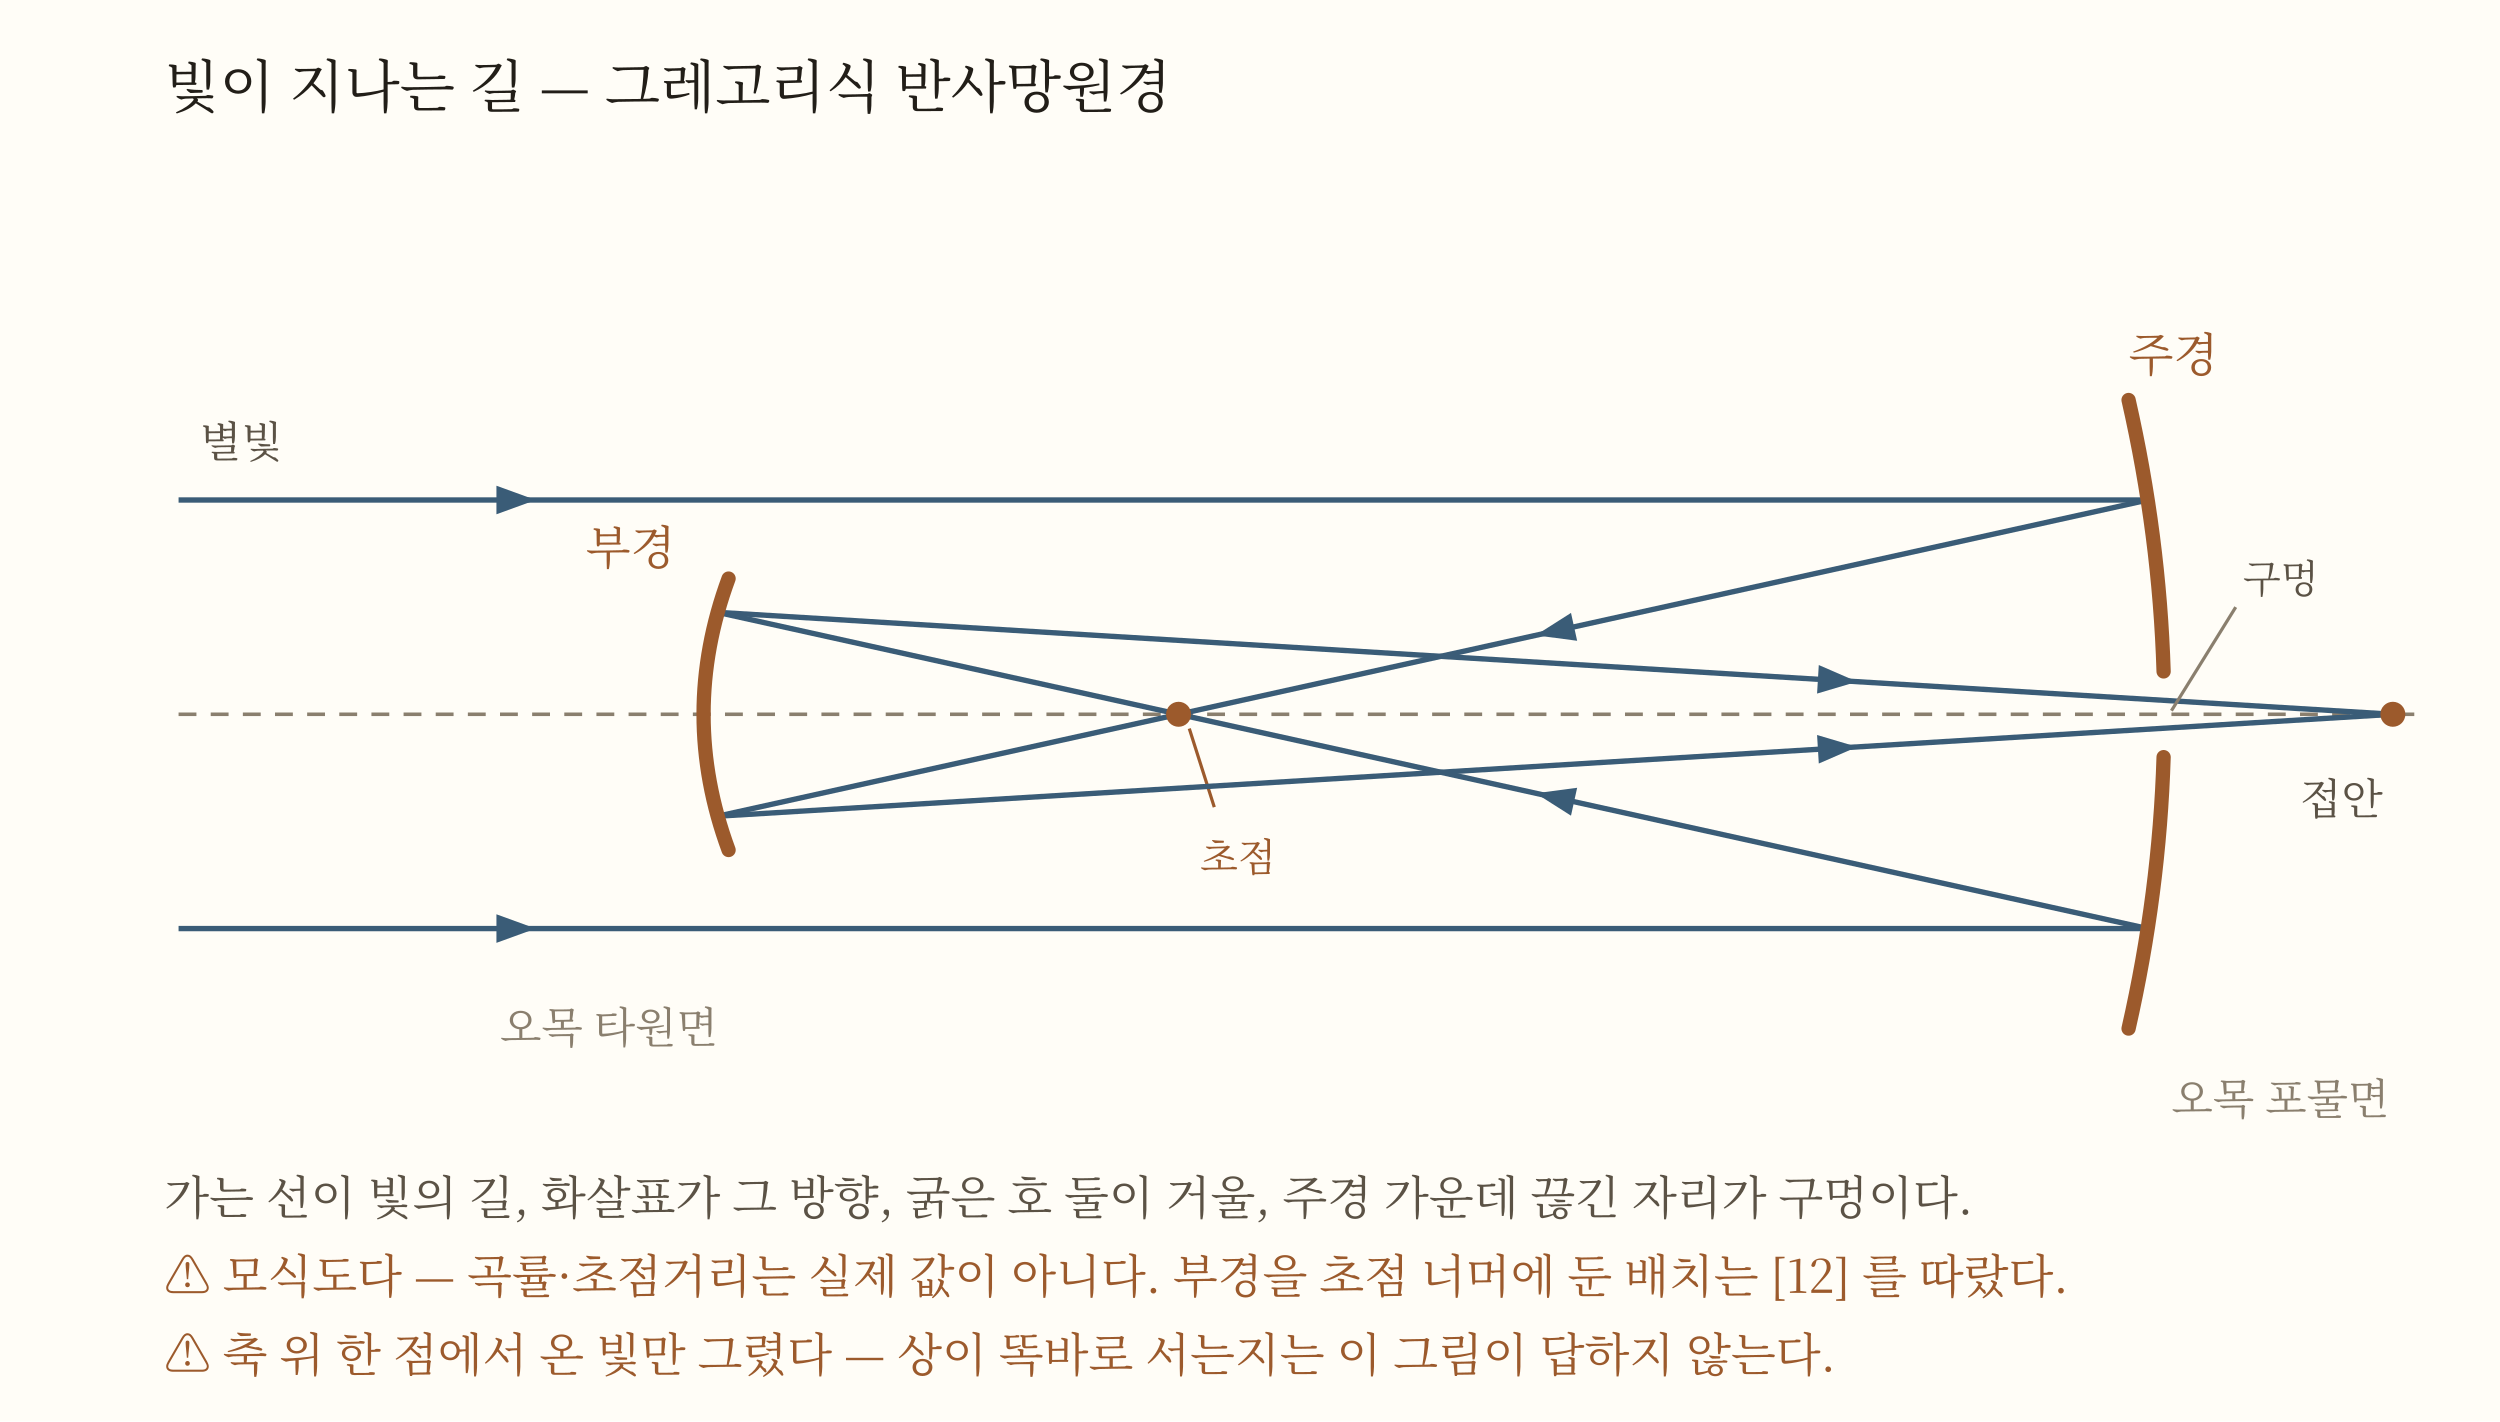
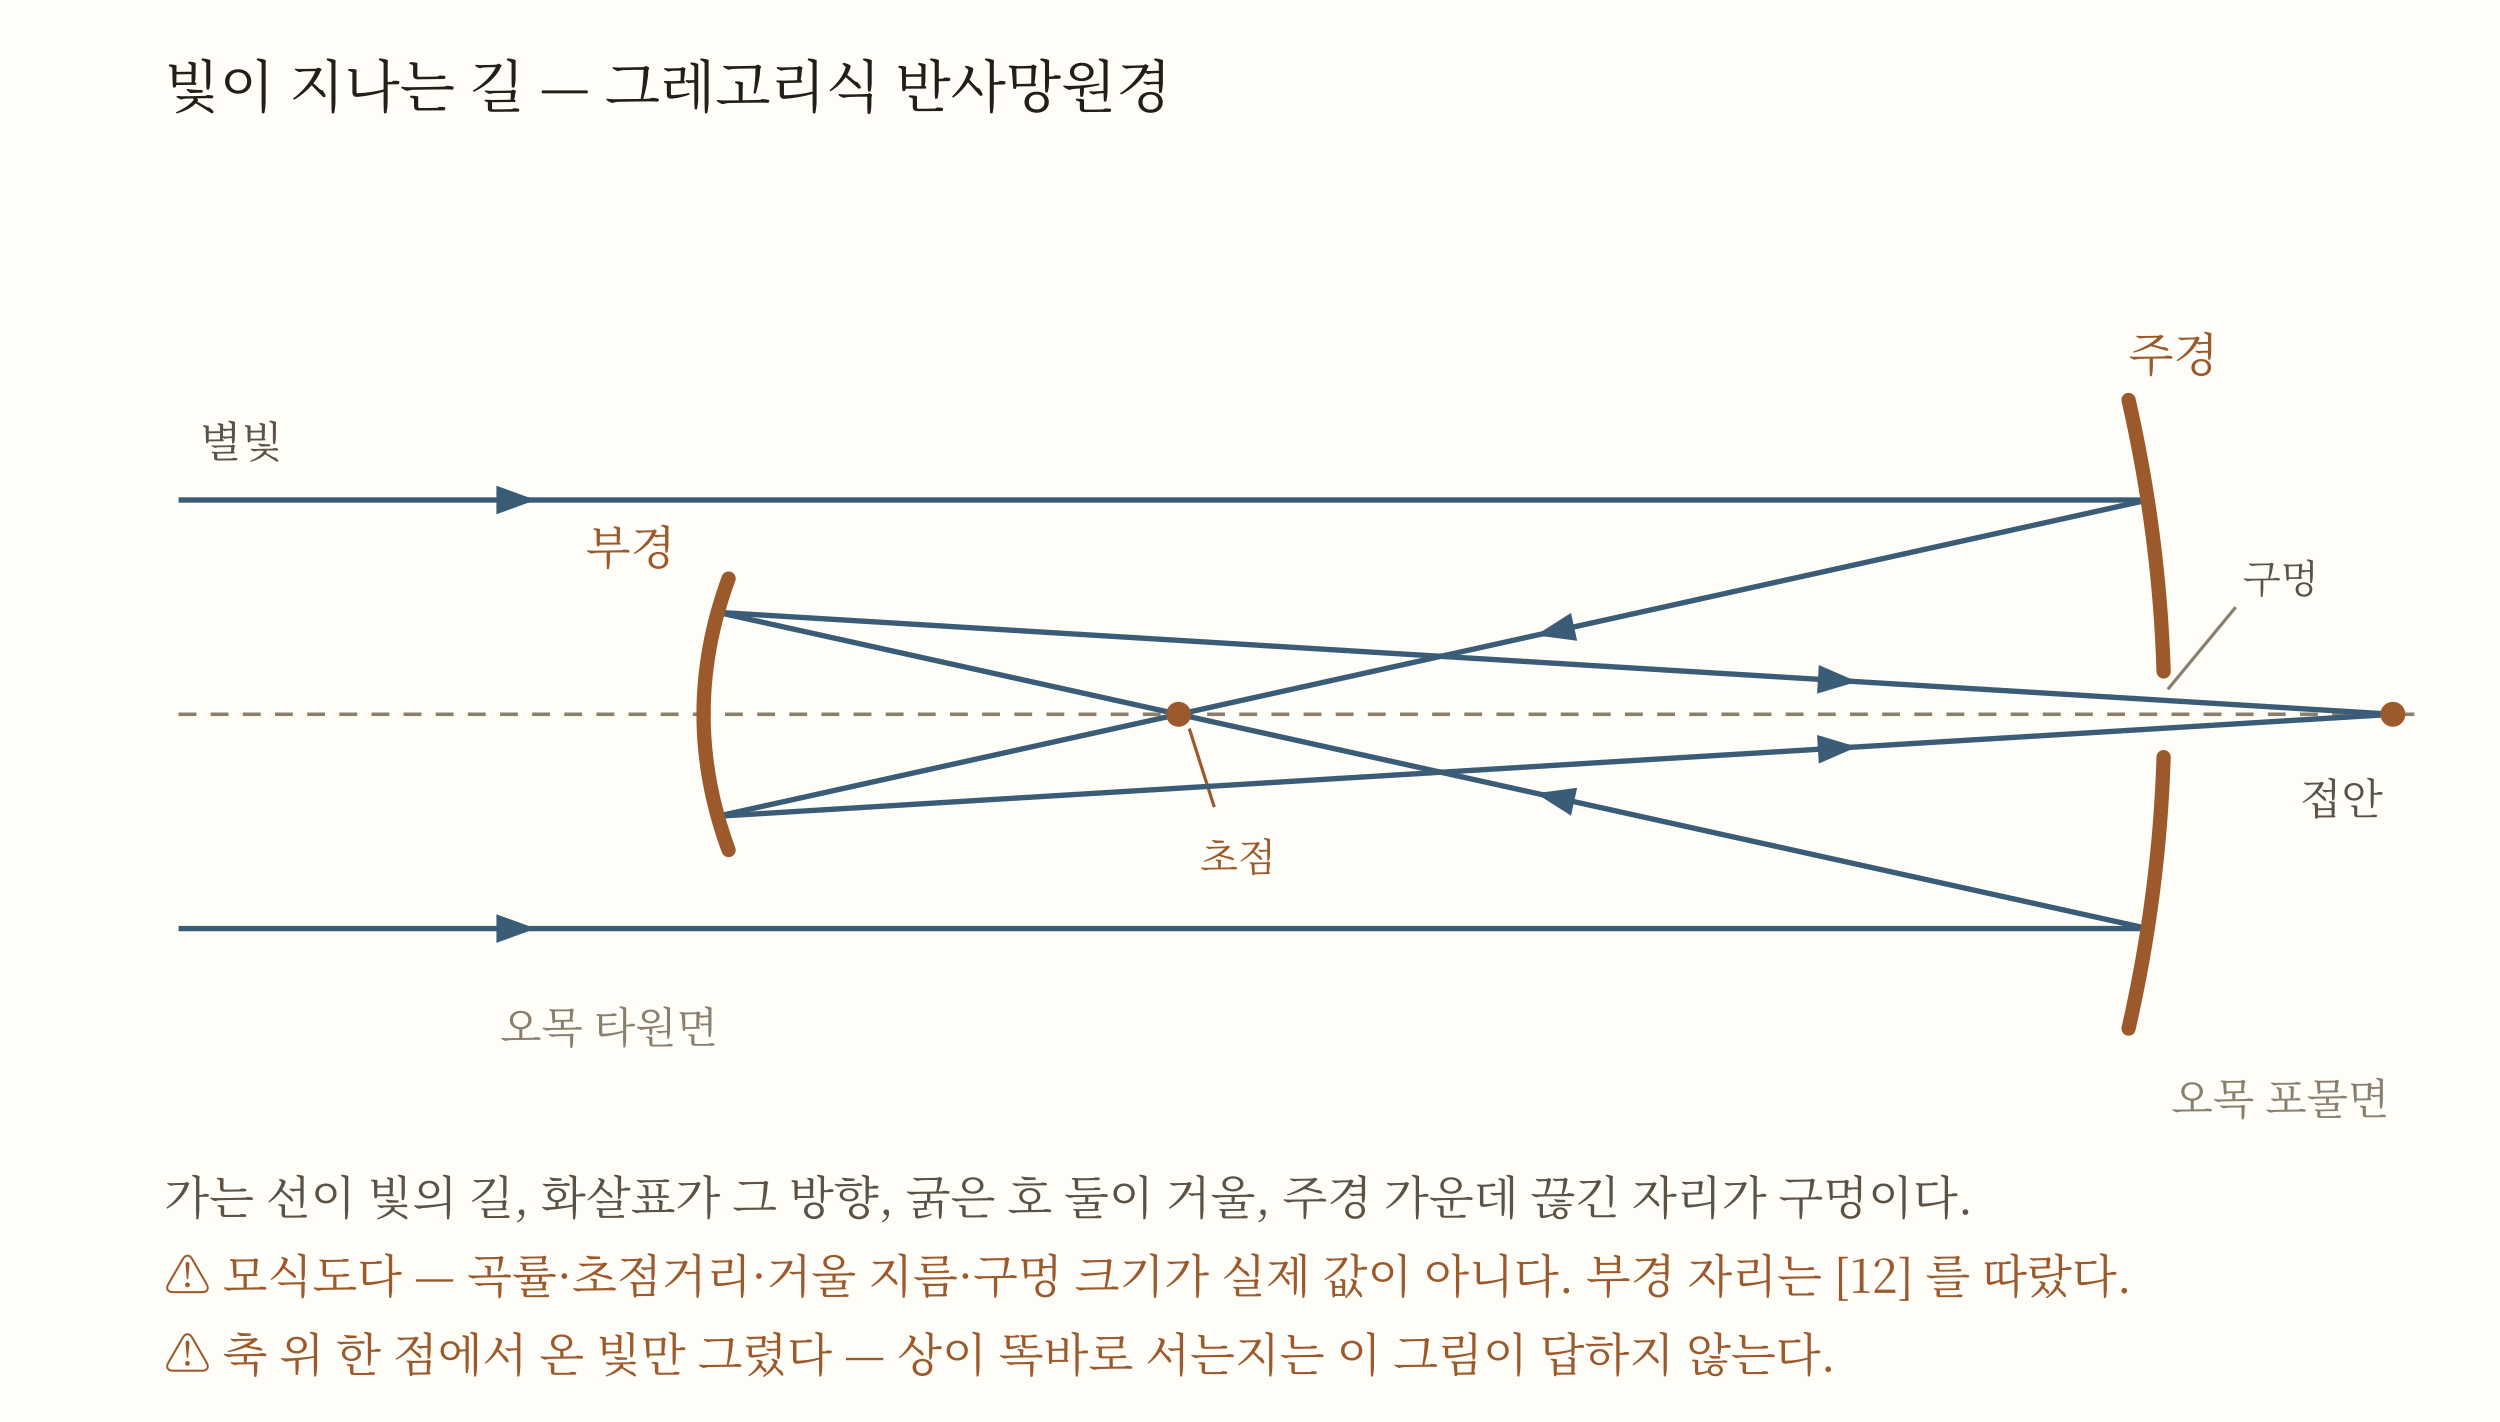
- <svg xmlns="http://www.w3.org/2000/svg" viewBox="0 0 700 398" role="img" aria-label="그림 위쪽에 「빛이 지나는 길 — 그레고리식 반사망원경」이라는 표제가 있다. 가운데를 가로지르는 가로 축이 있고 왼쪽에서 별빛이 축과 나란히 둘 들어온다. 오른쪽 끝에 큰 거울이 하나 서 있는데 왼쪽으로 오목하고 가운데가 끊겨 구멍이 나 있으며 주경이라고 적혀 있다. 그 끊긴 자리에는 가는 지시선으로 구멍이라는 이름이 붙어 있다. 들어온 두 빛줄기는 주경에 닿아 꺾여 왼쪽으로 모이고 축 위 한 점에서 만난 뒤 서로 엇갈려 계속 간다. 그 점에는 작은 점이 찍히고 가는 지시선으로 초점이라는 이름이 붙어 있다. 왼쪽에 작은 거울이 하나 있는데 오른쪽으로 오목하고 부경이라고 적혀 있다. 엇갈린 두 빛줄기는 이 부경에 닿아 다시 오른쪽으로 꺾이고, 주경 가운데 구멍을 지나 오른쪽 바깥의 접안 자리에서 다시 모인다. 빛줄기마다 화살표가 셋씩 찍혀 있어 들어오는 쪽, 주경에서 부경으로 가는 쪽, 부경에서 접안으로 가는 쪽을 차례로 가리킨다. 주경은 오목 포물면, 부경은 오목 타원면이라고 적혀 있다. 그림 아래에는 부호 설명이 있다. 가는 선이 빛의 길이고 화살표가 그 방향이며 굵은 호 둘이 거울이고 주경 가운데 끊긴 자리가 구멍이라는 것이다. 맨 아래에는 단서가 둘 있다. 하나는 이 그림이 모식도여서 곡률과 초점거리가 실제 값이 아니고 부경을 초점 너머에 둔 배치는 출처 12를 따랐다는 단서다. 다른 하나는 축 위 한 점에서 온 빛만 그렸으므로 상이 똑바로 서는지는 이 그림이 답하지 않는다는 단서다">
+ <svg xmlns="http://www.w3.org/2000/svg" viewBox="0 0 700 398" role="img" aria-label="그림 위쪽에 「빛이 지나는 길 — 그레고리식 반사망원경」이라는 표제가 있다. 가운데를 가로지르는 가로 축이 있고 왼쪽에서 별빛이 축과 나란히 둘 들어온다. 오른쪽 끝에 큰 거울이 하나 서 있는데 왼쪽으로 오목하고 가운데가 끊겨 구멍이 나 있으며 주경이라고 적혀 있다. 그 끊긴 자리에는 가는 지시선으로 구멍이라는 이름이 붙어 있다. 들어온 두 빛줄기는 주경에 닿아 꺾여 왼쪽으로 모이고 축 위 한 점에서 만난 뒤 서로 엇갈려 계속 간다. 그 점에는 작은 점이 찍히고 가는 지시선으로 초점이라는 이름이 붙어 있다. 왼쪽에 작은 거울이 하나 있는데 오른쪽으로 오목하고 부경이라고 적혀 있다. 엇갈린 두 빛줄기는 이 부경에 닿아 다시 오른쪽으로 꺾이고, 주경 가운데 구멍을 지나 오른쪽 바깥의 접안 자리에서 다시 모인다. 빛줄기마다 화살표가 셋씩 찍혀 있어 들어오는 쪽, 주경에서 부경으로 가는 쪽, 부경에서 접안으로 가는 쪽을 차례로 가리킨다. 주경은 오목 포물면, 부경은 오목 타원면이라고 적혀 있다. 그림 아래에는 부호 설명이 있다. 가는 선이 빛의 길이고 화살표가 그 방향이며 굵은 호 둘이 거울이고 주경 가운데 끊긴 자리가 구멍이라는 것이다. 맨 아래에는 단서가 둘 있다. 하나는 이 그림이 모식도여서 곡률과 초점거리와 거울 지름과 구멍 크기가 실제 값이 아니고 부경을 초점 너머에 둔 자리는 출처 12를 따랐다는 단서다. 다른 하나는 축 위 한 점에서 온 빛만 그렸으므로 상이 똑바로 서는지는 이 그림이 답하지 않는다는 단서다">
  <style>
    text{font-family:EB Garamond, Georgia, 'Noto Serif KR', 'Noto Serif CJK KR', NanumMyeongjo, Batang, AppleMyungjo, serif;font-variant-numeric:lining-nums;font-feature-settings:"lnum" 1;fill:#221E18;}
    .dim{fill:#5B5245;} .blue{fill:#3A5C77;} .sien{fill:#9C5A2C;} .ax{fill:#8A7F6E;}
    .ray{stroke:#3A5C77;stroke-width:1.5;fill:none;}
    .arw{fill:#3A5C77;}
    .mir{stroke:#9C5A2C;stroke-width:4;fill:none;stroke-linecap:round;}
    .axis{stroke:#8A7F6E;stroke-width:1;stroke-dasharray:5 4;}
  </style>
  <rect width="700" height="398" fill="#FFFDF7" />
  <text x="46" y="30" font-size="16">빛이 지나는 길 — 그레고리식 반사망원경</text>
  <line x1="50" y1="200" x2="680" y2="200" class="axis" />
  <line x1="50" y1="140" x2="601.35" y2="140" class="ray" />
  <line x1="50" y1="260" x2="601.35" y2="260" class="ray" />
  <polygon points="150.00,140.00 139.00,144.00 139.00,136.00" class="arw" />
  <polygon points="150.00,260.00 139.00,264.00 139.00,256.00" class="arw" />
  <text x="56" y="128" font-size="12" class="dim">별빛</text>
  <line x1="601.35" y1="140" x2="200.95" y2="228.54" class="ray" />
  <line x1="601.35" y1="260" x2="200.95" y2="171.46" class="ray" />
  <polygon points="430.00,177.89 439.88,171.61 441.60,179.42" class="arw" />
  <polygon points="430.00,222.11 441.60,220.58 439.88,228.39" class="arw" />
  <circle cx="330" cy="200" r="3.5" fill="#9C5A2C" />
  <line x1="333" y1="204" x2="340" y2="226" stroke="#9C5A2C" stroke-width="0.9" />
  <text x="336" y="244" font-size="11" class="sien">초점</text>
  <line x1="200.95" y1="228.54" x2="670" y2="200" class="ray" />
  <line x1="200.95" y1="171.46" x2="670" y2="200" class="ray" />
  <polygon points="520.00,209.13 509.26,213.79 508.78,205.80" class="arw" />
  <polygon points="520.00,190.87 508.78,194.20 509.26,186.21" class="arw" />
  <circle cx="670" cy="200" r="3.5" fill="#9C5A2C" />
  <path d="M596,112 Q604.64,150 605.81,188" class="mir" />
  <path d="M605.81,212 Q604.64,250 596,288" class="mir" />
  <text x="596" y="104" font-size="13" class="sien">주경</text>
  <text x="608" y="312" font-size="12" class="ax">오목 포물면</text>
-   <line x1="608" y1="199" x2="626" y2="170" stroke="#8A7F6E" stroke-width="0.9" />
+   <line x1="607" y1="193" x2="626" y2="170" stroke="#8A7F6E" stroke-width="0.9" />
  <text x="628" y="166" font-size="11" class="dim">구멍</text>
  <path d="M204,162 Q190,200 204,238" class="mir" />
  <text x="164" y="158" font-size="13" class="sien">부경</text>
  <text x="140" y="292" font-size="12" class="ax">오목 타원면</text>
  <text x="644" y="228" font-size="12" class="dim">접안</text>
  <text x="46" y="340" font-size="13" class="dim">가는 선이 빛의 길, 화살표가 그 방향, 굵은 호 둘이 거울, 주경 가운데 끊긴 자리가 구멍이다.</text>
-   <text x="46" y="362" font-size="13" class="sien">⚠ 모식도다 — 곡률·초점거리는 실제 값이 아니다. 부경을 초점 너머에 둔 배치는 [12] 를 따랐다.</text>
+   <text x="46" y="362" font-size="13" class="sien">⚠ 모식도다 — 곡률·초점거리·거울 지름·구멍 크기가 실제 값이 아니다. 부경 자리는 [12] 를 따랐다.</text>
  <text x="46" y="384" font-size="13" class="sien">⚠ 축 위 한 점에서 온 빛만 그렸다 — 상이 똑바로 서는지는 이 그림이 답하지 않는다.</text>
</svg>
